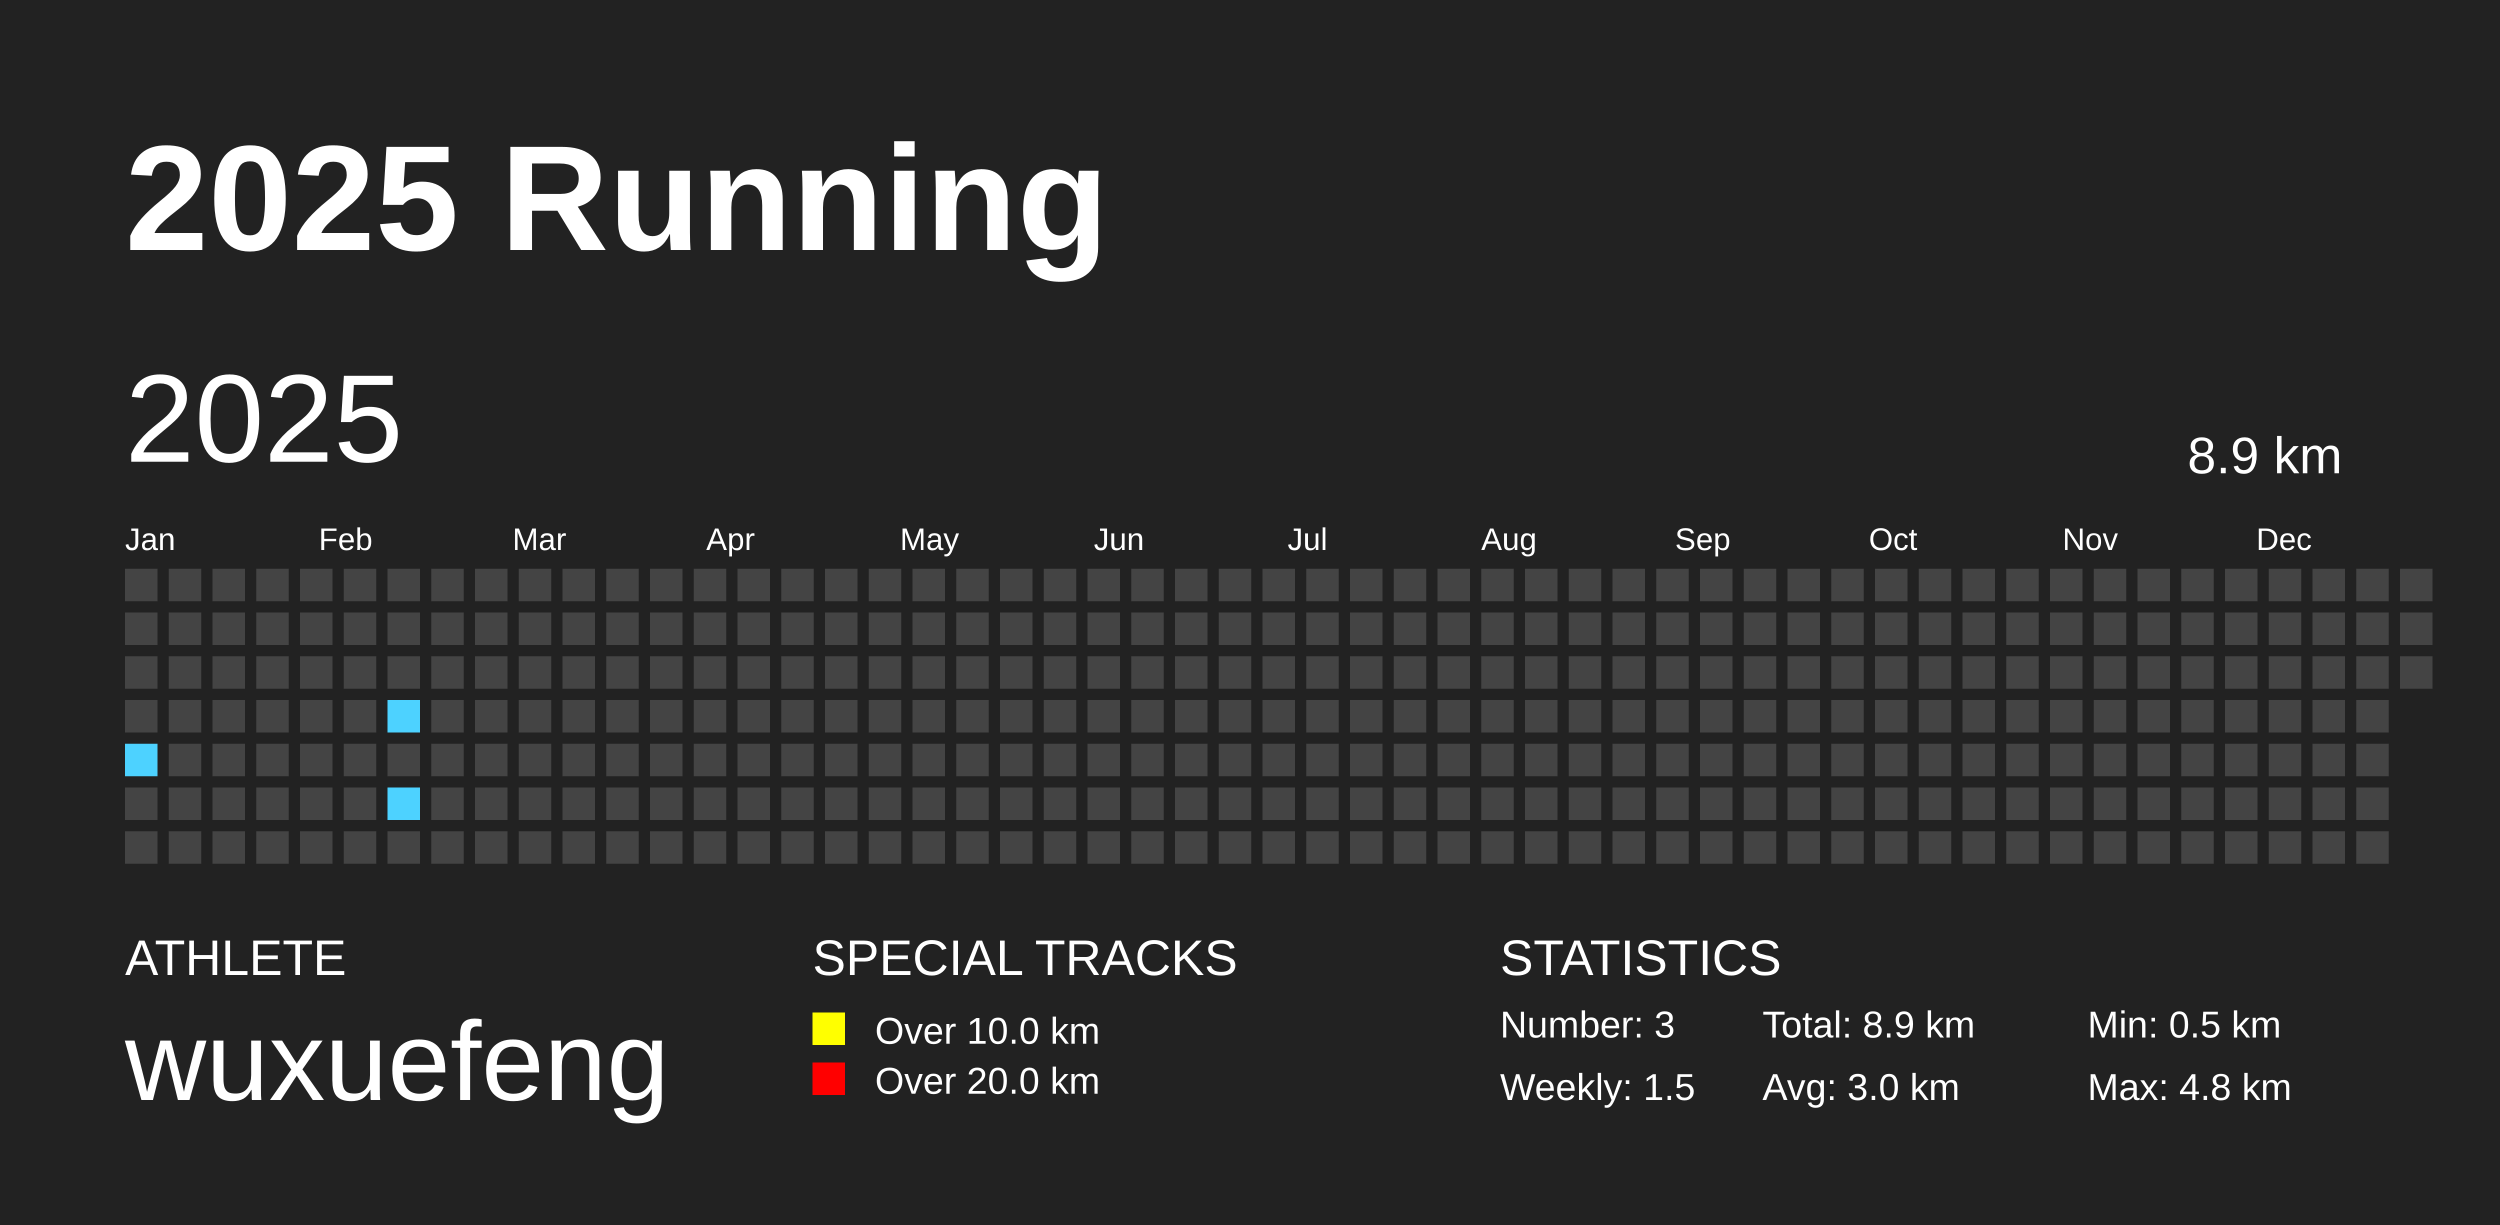
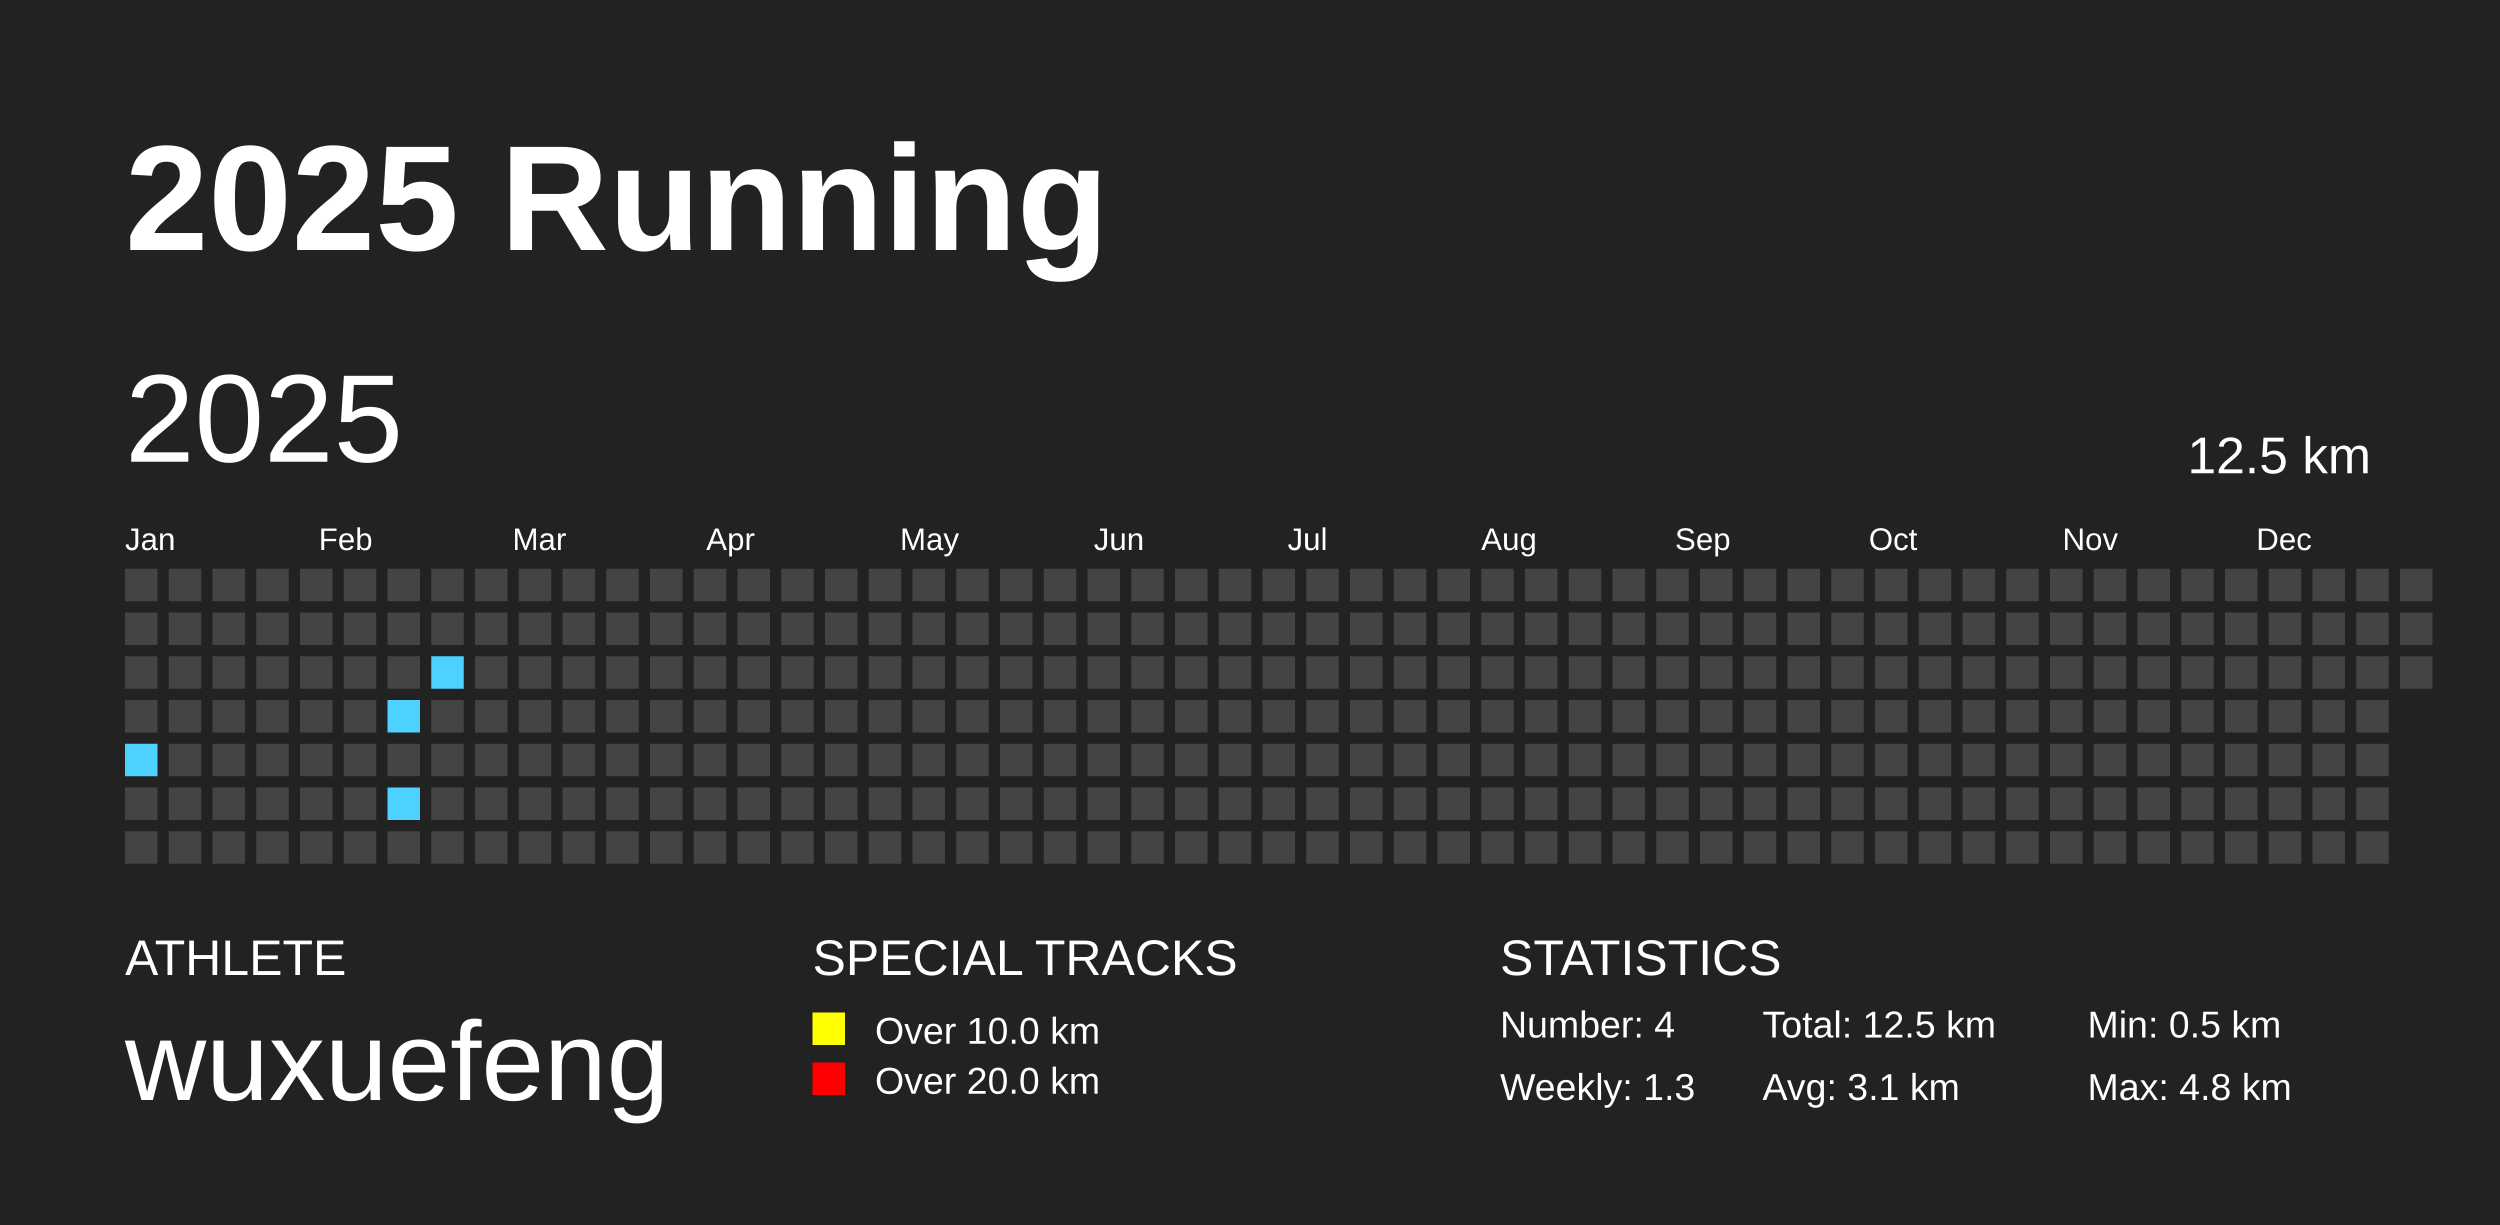
<svg xmlns="http://www.w3.org/2000/svg" baseProfile="full" height="98mm" version="1.1" viewBox="0,0,200,98" width="200mm">
  <defs />
  <rect fill="#222222" height="98" width="200" x="0" y="0" />
  <text fill="#FFFFFF" style="font-size:12px; font-family:Arial; font-weight:bold;" x="10" y="20">2025 Running</text>
  <text fill="#FFFFFF" style="font-size:4px; font-family:Arial" x="10" y="78">ATHLETE</text>
  <text fill="#FFFFFF" style="font-size:9px; font-family:Arial" x="10" y="88">wuxuefeng</text>
  <text fill="#FFFFFF" style="font-size:4px; font-family:Arial" x="65" y="78">SPECIAL TRACKS</text>
  <rect fill="yellow" height="2.6" width="2.6" x="65" y="81" />
  <text fill="#FFFFFF" style="font-size:3px; font-family:Arial" x="70" y="83.5">Over 10.0 km</text>
  <rect fill="red" height="2.6" width="2.6" x="65" y="85" />
  <text fill="#FFFFFF" style="font-size:3px; font-family:Arial" x="70" y="87.5">Over 20.0 km</text>
  <text fill="#FFFFFF" style="font-size:4px; font-family:Arial" x="120" y="78">STATISTICS</text>
-   <text fill="#FFFFFF" style="font-size:3px; font-family:Arial" x="120" y="83">Number: 3</text>
-   <text fill="#FFFFFF" style="font-size:3px; font-family:Arial" x="120" y="88">Weekly: 1.5</text>
-   <text fill="#FFFFFF" style="font-size:3px; font-family:Arial" x="141" y="83">Total: 8.9 km</text>
-   <text fill="#FFFFFF" style="font-size:3px; font-family:Arial" x="141" y="88">Avg: 3.0 km</text>
+   <text fill="#FFFFFF" style="font-size:3px; font-family:Arial" x="120" y="83">Number: 4</text>
+   <text fill="#FFFFFF" style="font-size:3px; font-family:Arial" x="120" y="88">Weekly: 1.3</text>
+   <text fill="#FFFFFF" style="font-size:3px; font-family:Arial" x="141" y="83">Total: 12.5 km</text>
+   <text fill="#FFFFFF" style="font-size:3px; font-family:Arial" x="141" y="88">Avg: 3.1 km</text>
  <text fill="#FFFFFF" style="font-size:3px; font-family:Arial" x="167" y="83">Min: 0.5 km</text>
  <text fill="#FFFFFF" style="font-size:3px; font-family:Arial" x="167" y="88">Max: 4.8 km</text>
  <text dominant-baseline="hanging" fill="#FFFFFF" style="font-size:10.0px; font-family:Arial;" x="10" y="30">2025</text>
-   <text dominant-baseline="hanging" fill="#FFFFFF" style="font-size:4.125px; font-family:Arial;" x="175" y="35">8.9 km</text>
+   <text dominant-baseline="hanging" fill="#FFFFFF" style="font-size:4.125px; font-family:Arial;" x="175" y="35">12.5 km</text>
  <text fill="#FFFFFF" style="font-size:2.5px; font-family:Arial" x="10.0" y="44">Jan</text>
  <text fill="#FFFFFF" style="font-size:2.5px; font-family:Arial" x="25.5" y="44">Feb</text>
  <text fill="#FFFFFF" style="font-size:2.5px; font-family:Arial" x="41.0" y="44">Mar</text>
  <text fill="#FFFFFF" style="font-size:2.5px; font-family:Arial" x="56.5" y="44">Apr</text>
  <text fill="#FFFFFF" style="font-size:2.5px; font-family:Arial" x="72.0" y="44">May</text>
  <text fill="#FFFFFF" style="font-size:2.5px; font-family:Arial" x="87.5" y="44">Jun</text>
  <text fill="#FFFFFF" style="font-size:2.5px; font-family:Arial" x="103.0" y="44">Jul</text>
  <text fill="#FFFFFF" style="font-size:2.5px; font-family:Arial" x="118.5" y="44">Aug</text>
  <text fill="#FFFFFF" style="font-size:2.5px; font-family:Arial" x="134.0" y="44">Sep</text>
  <text fill="#FFFFFF" style="font-size:2.5px; font-family:Arial" x="149.5" y="44">Oct</text>
  <text fill="#FFFFFF" style="font-size:2.5px; font-family:Arial" x="165.0" y="44">Nov</text>
  <text fill="#FFFFFF" style="font-size:2.5px; font-family:Arial" x="180.5" y="44">Dec</text>
  <rect fill="#444444" height="2.6" width="2.6" x="10.0" y="45.5" />
  <rect fill="#444444" height="2.6" width="2.6" x="10.0" y="49.0" />
  <rect fill="#444444" height="2.6" width="2.6" x="10.0" y="52.5" />
  <rect fill="#444444" height="2.6" width="2.6" x="10.0" y="56.0" />
  <rect fill="#4DD2FF" height="2.6" width="2.6" x="10.0" y="59.5" />
  <rect fill="#444444" height="2.6" width="2.6" x="10.0" y="63.0" />
  <rect fill="#444444" height="2.6" width="2.6" x="10.0" y="66.5" />
  <rect fill="#444444" height="2.6" width="2.6" x="13.5" y="45.5" />
  <rect fill="#444444" height="2.6" width="2.6" x="13.5" y="49.0" />
  <rect fill="#444444" height="2.6" width="2.6" x="13.5" y="52.5" />
  <rect fill="#444444" height="2.6" width="2.6" x="13.5" y="56.0" />
  <rect fill="#444444" height="2.6" width="2.6" x="13.5" y="59.5" />
  <rect fill="#444444" height="2.6" width="2.6" x="13.5" y="63.0" />
  <rect fill="#444444" height="2.6" width="2.6" x="13.5" y="66.5" />
  <rect fill="#444444" height="2.6" width="2.6" x="17.0" y="45.5" />
  <rect fill="#444444" height="2.6" width="2.6" x="17.0" y="49.0" />
  <rect fill="#444444" height="2.6" width="2.6" x="17.0" y="52.5" />
  <rect fill="#444444" height="2.6" width="2.6" x="17.0" y="56.0" />
  <rect fill="#444444" height="2.6" width="2.6" x="17.0" y="59.5" />
  <rect fill="#444444" height="2.6" width="2.6" x="17.0" y="63.0" />
  <rect fill="#444444" height="2.6" width="2.6" x="17.0" y="66.5" />
  <rect fill="#444444" height="2.6" width="2.6" x="20.5" y="45.5" />
  <rect fill="#444444" height="2.6" width="2.6" x="20.5" y="49.0" />
  <rect fill="#444444" height="2.6" width="2.6" x="20.5" y="52.5" />
  <rect fill="#444444" height="2.6" width="2.6" x="20.5" y="56.0" />
  <rect fill="#444444" height="2.6" width="2.6" x="20.5" y="59.5" />
  <rect fill="#444444" height="2.6" width="2.6" x="20.5" y="63.0" />
  <rect fill="#444444" height="2.6" width="2.6" x="20.5" y="66.5" />
  <rect fill="#444444" height="2.6" width="2.6" x="24.0" y="45.5" />
  <rect fill="#444444" height="2.6" width="2.6" x="24.0" y="49.0" />
  <rect fill="#444444" height="2.6" width="2.6" x="24.0" y="52.5" />
  <rect fill="#444444" height="2.6" width="2.6" x="24.0" y="56.0" />
  <rect fill="#444444" height="2.6" width="2.6" x="24.0" y="59.5" />
  <rect fill="#444444" height="2.6" width="2.6" x="24.0" y="63.0" />
  <rect fill="#444444" height="2.6" width="2.6" x="24.0" y="66.5" />
  <rect fill="#444444" height="2.6" width="2.6" x="27.5" y="45.5" />
  <rect fill="#444444" height="2.6" width="2.6" x="27.5" y="49.0" />
  <rect fill="#444444" height="2.6" width="2.6" x="27.5" y="52.5" />
  <rect fill="#444444" height="2.6" width="2.6" x="27.5" y="56.0" />
  <rect fill="#444444" height="2.6" width="2.6" x="27.5" y="59.5" />
  <rect fill="#444444" height="2.6" width="2.6" x="27.5" y="63.0" />
  <rect fill="#444444" height="2.6" width="2.6" x="27.5" y="66.5" />
  <rect fill="#444444" height="2.6" width="2.6" x="31.0" y="45.5" />
  <rect fill="#444444" height="2.6" width="2.6" x="31.0" y="49.0" />
  <rect fill="#444444" height="2.6" width="2.6" x="31.0" y="52.5" />
  <rect fill="#4DD2FF" height="2.6" width="2.6" x="31.0" y="56.0" />
  <rect fill="#444444" height="2.6" width="2.6" x="31.0" y="59.5" />
  <rect fill="#4DD2FF" height="2.6" width="2.6" x="31.0" y="63.0" />
  <rect fill="#444444" height="2.6" width="2.6" x="31.0" y="66.5" />
  <rect fill="#444444" height="2.6" width="2.6" x="34.5" y="45.5" />
  <rect fill="#444444" height="2.6" width="2.6" x="34.5" y="49.0" />
-   <rect fill="#444444" height="2.6" width="2.6" x="34.5" y="52.5" />
+   <rect fill="#4DD2FF" height="2.6" width="2.6" x="34.5" y="52.5" />
  <rect fill="#444444" height="2.6" width="2.6" x="34.5" y="56.0" />
  <rect fill="#444444" height="2.6" width="2.6" x="34.5" y="59.5" />
  <rect fill="#444444" height="2.6" width="2.6" x="34.5" y="63.0" />
  <rect fill="#444444" height="2.6" width="2.6" x="34.5" y="66.5" />
  <rect fill="#444444" height="2.6" width="2.6" x="38.0" y="45.5" />
  <rect fill="#444444" height="2.6" width="2.6" x="38.0" y="49.0" />
  <rect fill="#444444" height="2.6" width="2.6" x="38.0" y="52.5" />
  <rect fill="#444444" height="2.6" width="2.6" x="38.0" y="56.0" />
  <rect fill="#444444" height="2.6" width="2.6" x="38.0" y="59.5" />
  <rect fill="#444444" height="2.6" width="2.6" x="38.0" y="63.0" />
  <rect fill="#444444" height="2.6" width="2.6" x="38.0" y="66.5" />
  <rect fill="#444444" height="2.6" width="2.6" x="41.5" y="45.5" />
  <rect fill="#444444" height="2.6" width="2.6" x="41.5" y="49.0" />
  <rect fill="#444444" height="2.6" width="2.6" x="41.5" y="52.5" />
  <rect fill="#444444" height="2.6" width="2.6" x="41.5" y="56.0" />
  <rect fill="#444444" height="2.6" width="2.6" x="41.5" y="59.5" />
  <rect fill="#444444" height="2.6" width="2.6" x="41.5" y="63.0" />
  <rect fill="#444444" height="2.6" width="2.6" x="41.5" y="66.5" />
  <rect fill="#444444" height="2.6" width="2.6" x="45.0" y="45.5" />
  <rect fill="#444444" height="2.6" width="2.6" x="45.0" y="49.0" />
  <rect fill="#444444" height="2.6" width="2.6" x="45.0" y="52.5" />
  <rect fill="#444444" height="2.6" width="2.6" x="45.0" y="56.0" />
  <rect fill="#444444" height="2.6" width="2.6" x="45.0" y="59.5" />
  <rect fill="#444444" height="2.6" width="2.6" x="45.0" y="63.0" />
  <rect fill="#444444" height="2.6" width="2.6" x="45.0" y="66.5" />
  <rect fill="#444444" height="2.6" width="2.6" x="48.5" y="45.5" />
  <rect fill="#444444" height="2.6" width="2.6" x="48.5" y="49.0" />
  <rect fill="#444444" height="2.6" width="2.6" x="48.5" y="52.5" />
  <rect fill="#444444" height="2.6" width="2.6" x="48.5" y="56.0" />
  <rect fill="#444444" height="2.6" width="2.6" x="48.5" y="59.5" />
  <rect fill="#444444" height="2.6" width="2.6" x="48.5" y="63.0" />
  <rect fill="#444444" height="2.6" width="2.6" x="48.5" y="66.5" />
  <rect fill="#444444" height="2.6" width="2.6" x="52.0" y="45.5" />
  <rect fill="#444444" height="2.6" width="2.6" x="52.0" y="49.0" />
  <rect fill="#444444" height="2.6" width="2.6" x="52.0" y="52.5" />
  <rect fill="#444444" height="2.6" width="2.6" x="52.0" y="56.0" />
  <rect fill="#444444" height="2.6" width="2.6" x="52.0" y="59.5" />
  <rect fill="#444444" height="2.6" width="2.6" x="52.0" y="63.0" />
  <rect fill="#444444" height="2.6" width="2.6" x="52.0" y="66.5" />
  <rect fill="#444444" height="2.6" width="2.6" x="55.5" y="45.5" />
  <rect fill="#444444" height="2.6" width="2.6" x="55.5" y="49.0" />
  <rect fill="#444444" height="2.6" width="2.6" x="55.5" y="52.5" />
  <rect fill="#444444" height="2.6" width="2.6" x="55.5" y="56.0" />
  <rect fill="#444444" height="2.6" width="2.6" x="55.5" y="59.5" />
  <rect fill="#444444" height="2.6" width="2.6" x="55.5" y="63.0" />
  <rect fill="#444444" height="2.6" width="2.6" x="55.5" y="66.5" />
  <rect fill="#444444" height="2.6" width="2.6" x="59.0" y="45.5" />
  <rect fill="#444444" height="2.6" width="2.6" x="59.0" y="49.0" />
  <rect fill="#444444" height="2.6" width="2.6" x="59.0" y="52.5" />
  <rect fill="#444444" height="2.6" width="2.6" x="59.0" y="56.0" />
  <rect fill="#444444" height="2.6" width="2.6" x="59.0" y="59.5" />
  <rect fill="#444444" height="2.6" width="2.6" x="59.0" y="63.0" />
  <rect fill="#444444" height="2.6" width="2.6" x="59.0" y="66.5" />
  <rect fill="#444444" height="2.6" width="2.6" x="62.5" y="45.5" />
  <rect fill="#444444" height="2.6" width="2.6" x="62.5" y="49.0" />
  <rect fill="#444444" height="2.6" width="2.6" x="62.5" y="52.5" />
  <rect fill="#444444" height="2.6" width="2.6" x="62.5" y="56.0" />
  <rect fill="#444444" height="2.6" width="2.6" x="62.5" y="59.5" />
  <rect fill="#444444" height="2.6" width="2.6" x="62.5" y="63.0" />
  <rect fill="#444444" height="2.6" width="2.6" x="62.5" y="66.5" />
  <rect fill="#444444" height="2.6" width="2.6" x="66.0" y="45.5" />
  <rect fill="#444444" height="2.6" width="2.6" x="66.0" y="49.0" />
  <rect fill="#444444" height="2.6" width="2.6" x="66.0" y="52.5" />
  <rect fill="#444444" height="2.6" width="2.6" x="66.0" y="56.0" />
  <rect fill="#444444" height="2.6" width="2.6" x="66.0" y="59.5" />
  <rect fill="#444444" height="2.6" width="2.6" x="66.0" y="63.0" />
  <rect fill="#444444" height="2.6" width="2.6" x="66.0" y="66.5" />
  <rect fill="#444444" height="2.6" width="2.6" x="69.5" y="45.5" />
  <rect fill="#444444" height="2.6" width="2.6" x="69.5" y="49.0" />
  <rect fill="#444444" height="2.6" width="2.6" x="69.5" y="52.5" />
  <rect fill="#444444" height="2.6" width="2.6" x="69.5" y="56.0" />
  <rect fill="#444444" height="2.6" width="2.6" x="69.5" y="59.5" />
  <rect fill="#444444" height="2.6" width="2.6" x="69.5" y="63.0" />
  <rect fill="#444444" height="2.6" width="2.6" x="69.5" y="66.5" />
  <rect fill="#444444" height="2.6" width="2.6" x="73.0" y="45.5" />
  <rect fill="#444444" height="2.6" width="2.6" x="73.0" y="49.0" />
  <rect fill="#444444" height="2.6" width="2.6" x="73.0" y="52.5" />
  <rect fill="#444444" height="2.6" width="2.6" x="73.0" y="56.0" />
  <rect fill="#444444" height="2.6" width="2.6" x="73.0" y="59.5" />
  <rect fill="#444444" height="2.6" width="2.6" x="73.0" y="63.0" />
  <rect fill="#444444" height="2.6" width="2.6" x="73.0" y="66.5" />
  <rect fill="#444444" height="2.6" width="2.6" x="76.5" y="45.5" />
  <rect fill="#444444" height="2.6" width="2.6" x="76.5" y="49.0" />
  <rect fill="#444444" height="2.6" width="2.6" x="76.5" y="52.5" />
  <rect fill="#444444" height="2.6" width="2.6" x="76.5" y="56.0" />
  <rect fill="#444444" height="2.6" width="2.6" x="76.5" y="59.5" />
  <rect fill="#444444" height="2.6" width="2.6" x="76.5" y="63.0" />
  <rect fill="#444444" height="2.6" width="2.6" x="76.5" y="66.5" />
  <rect fill="#444444" height="2.6" width="2.6" x="80.0" y="45.5" />
  <rect fill="#444444" height="2.6" width="2.6" x="80.0" y="49.0" />
  <rect fill="#444444" height="2.6" width="2.6" x="80.0" y="52.5" />
  <rect fill="#444444" height="2.6" width="2.6" x="80.0" y="56.0" />
  <rect fill="#444444" height="2.6" width="2.6" x="80.0" y="59.5" />
  <rect fill="#444444" height="2.6" width="2.6" x="80.0" y="63.0" />
  <rect fill="#444444" height="2.6" width="2.6" x="80.0" y="66.5" />
  <rect fill="#444444" height="2.6" width="2.6" x="83.5" y="45.5" />
  <rect fill="#444444" height="2.6" width="2.6" x="83.5" y="49.0" />
  <rect fill="#444444" height="2.6" width="2.6" x="83.5" y="52.5" />
  <rect fill="#444444" height="2.6" width="2.6" x="83.5" y="56.0" />
  <rect fill="#444444" height="2.6" width="2.6" x="83.5" y="59.5" />
  <rect fill="#444444" height="2.6" width="2.6" x="83.5" y="63.0" />
  <rect fill="#444444" height="2.6" width="2.6" x="83.5" y="66.5" />
  <rect fill="#444444" height="2.6" width="2.6" x="87.0" y="45.5" />
  <rect fill="#444444" height="2.6" width="2.6" x="87.0" y="49.0" />
  <rect fill="#444444" height="2.6" width="2.6" x="87.0" y="52.5" />
  <rect fill="#444444" height="2.6" width="2.6" x="87.0" y="56.0" />
  <rect fill="#444444" height="2.6" width="2.6" x="87.0" y="59.5" />
  <rect fill="#444444" height="2.6" width="2.6" x="87.0" y="63.0" />
  <rect fill="#444444" height="2.6" width="2.6" x="87.0" y="66.5" />
  <rect fill="#444444" height="2.6" width="2.6" x="90.5" y="45.5" />
  <rect fill="#444444" height="2.6" width="2.6" x="90.5" y="49.0" />
  <rect fill="#444444" height="2.6" width="2.6" x="90.5" y="52.5" />
  <rect fill="#444444" height="2.6" width="2.6" x="90.5" y="56.0" />
  <rect fill="#444444" height="2.6" width="2.6" x="90.5" y="59.5" />
  <rect fill="#444444" height="2.6" width="2.6" x="90.5" y="63.0" />
  <rect fill="#444444" height="2.6" width="2.6" x="90.5" y="66.5" />
  <rect fill="#444444" height="2.6" width="2.6" x="94.0" y="45.5" />
  <rect fill="#444444" height="2.6" width="2.6" x="94.0" y="49.0" />
  <rect fill="#444444" height="2.6" width="2.6" x="94.0" y="52.5" />
  <rect fill="#444444" height="2.6" width="2.6" x="94.0" y="56.0" />
  <rect fill="#444444" height="2.6" width="2.6" x="94.0" y="59.5" />
  <rect fill="#444444" height="2.6" width="2.6" x="94.0" y="63.0" />
  <rect fill="#444444" height="2.6" width="2.6" x="94.0" y="66.5" />
  <rect fill="#444444" height="2.6" width="2.6" x="97.5" y="45.5" />
  <rect fill="#444444" height="2.6" width="2.6" x="97.5" y="49.0" />
  <rect fill="#444444" height="2.6" width="2.6" x="97.5" y="52.5" />
  <rect fill="#444444" height="2.6" width="2.6" x="97.5" y="56.0" />
  <rect fill="#444444" height="2.6" width="2.6" x="97.5" y="59.5" />
  <rect fill="#444444" height="2.6" width="2.6" x="97.5" y="63.0" />
  <rect fill="#444444" height="2.6" width="2.6" x="97.5" y="66.5" />
  <rect fill="#444444" height="2.6" width="2.6" x="101.0" y="45.5" />
  <rect fill="#444444" height="2.6" width="2.6" x="101.0" y="49.0" />
  <rect fill="#444444" height="2.6" width="2.6" x="101.0" y="52.5" />
  <rect fill="#444444" height="2.6" width="2.6" x="101.0" y="56.0" />
  <rect fill="#444444" height="2.6" width="2.6" x="101.0" y="59.5" />
  <rect fill="#444444" height="2.6" width="2.6" x="101.0" y="63.0" />
  <rect fill="#444444" height="2.6" width="2.6" x="101.0" y="66.5" />
  <rect fill="#444444" height="2.6" width="2.6" x="104.5" y="45.5" />
  <rect fill="#444444" height="2.6" width="2.6" x="104.5" y="49.0" />
  <rect fill="#444444" height="2.6" width="2.6" x="104.5" y="52.5" />
  <rect fill="#444444" height="2.6" width="2.6" x="104.5" y="56.0" />
  <rect fill="#444444" height="2.6" width="2.6" x="104.5" y="59.5" />
  <rect fill="#444444" height="2.6" width="2.6" x="104.5" y="63.0" />
  <rect fill="#444444" height="2.6" width="2.6" x="104.5" y="66.5" />
  <rect fill="#444444" height="2.6" width="2.6" x="108.0" y="45.5" />
  <rect fill="#444444" height="2.6" width="2.6" x="108.0" y="49.0" />
  <rect fill="#444444" height="2.6" width="2.6" x="108.0" y="52.5" />
  <rect fill="#444444" height="2.6" width="2.6" x="108.0" y="56.0" />
  <rect fill="#444444" height="2.6" width="2.6" x="108.0" y="59.5" />
  <rect fill="#444444" height="2.6" width="2.6" x="108.0" y="63.0" />
  <rect fill="#444444" height="2.6" width="2.6" x="108.0" y="66.5" />
  <rect fill="#444444" height="2.6" width="2.6" x="111.5" y="45.5" />
  <rect fill="#444444" height="2.6" width="2.6" x="111.5" y="49.0" />
  <rect fill="#444444" height="2.6" width="2.6" x="111.5" y="52.5" />
  <rect fill="#444444" height="2.6" width="2.6" x="111.5" y="56.0" />
  <rect fill="#444444" height="2.6" width="2.6" x="111.5" y="59.5" />
  <rect fill="#444444" height="2.6" width="2.6" x="111.5" y="63.0" />
  <rect fill="#444444" height="2.6" width="2.6" x="111.5" y="66.5" />
  <rect fill="#444444" height="2.6" width="2.6" x="115.0" y="45.5" />
  <rect fill="#444444" height="2.6" width="2.6" x="115.0" y="49.0" />
  <rect fill="#444444" height="2.6" width="2.6" x="115.0" y="52.5" />
  <rect fill="#444444" height="2.6" width="2.6" x="115.0" y="56.0" />
  <rect fill="#444444" height="2.6" width="2.6" x="115.0" y="59.5" />
  <rect fill="#444444" height="2.6" width="2.6" x="115.0" y="63.0" />
  <rect fill="#444444" height="2.6" width="2.6" x="115.0" y="66.5" />
  <rect fill="#444444" height="2.6" width="2.6" x="118.5" y="45.5" />
  <rect fill="#444444" height="2.6" width="2.6" x="118.5" y="49.0" />
  <rect fill="#444444" height="2.6" width="2.6" x="118.5" y="52.5" />
  <rect fill="#444444" height="2.6" width="2.6" x="118.5" y="56.0" />
  <rect fill="#444444" height="2.6" width="2.6" x="118.5" y="59.5" />
  <rect fill="#444444" height="2.6" width="2.6" x="118.5" y="63.0" />
  <rect fill="#444444" height="2.6" width="2.6" x="118.5" y="66.5" />
  <rect fill="#444444" height="2.6" width="2.6" x="122.0" y="45.5" />
  <rect fill="#444444" height="2.6" width="2.6" x="122.0" y="49.0" />
  <rect fill="#444444" height="2.6" width="2.6" x="122.0" y="52.5" />
  <rect fill="#444444" height="2.6" width="2.6" x="122.0" y="56.0" />
  <rect fill="#444444" height="2.6" width="2.6" x="122.0" y="59.5" />
  <rect fill="#444444" height="2.6" width="2.6" x="122.0" y="63.0" />
  <rect fill="#444444" height="2.6" width="2.6" x="122.0" y="66.5" />
  <rect fill="#444444" height="2.6" width="2.6" x="125.5" y="45.5" />
  <rect fill="#444444" height="2.6" width="2.6" x="125.5" y="49.0" />
  <rect fill="#444444" height="2.6" width="2.6" x="125.5" y="52.5" />
  <rect fill="#444444" height="2.6" width="2.6" x="125.5" y="56.0" />
  <rect fill="#444444" height="2.6" width="2.6" x="125.5" y="59.5" />
  <rect fill="#444444" height="2.6" width="2.6" x="125.5" y="63.0" />
  <rect fill="#444444" height="2.6" width="2.6" x="125.5" y="66.5" />
  <rect fill="#444444" height="2.6" width="2.6" x="129.0" y="45.5" />
  <rect fill="#444444" height="2.6" width="2.6" x="129.0" y="49.0" />
  <rect fill="#444444" height="2.6" width="2.6" x="129.0" y="52.5" />
  <rect fill="#444444" height="2.6" width="2.6" x="129.0" y="56.0" />
  <rect fill="#444444" height="2.6" width="2.6" x="129.0" y="59.5" />
  <rect fill="#444444" height="2.6" width="2.6" x="129.0" y="63.0" />
  <rect fill="#444444" height="2.6" width="2.6" x="129.0" y="66.5" />
  <rect fill="#444444" height="2.6" width="2.6" x="132.5" y="45.5" />
  <rect fill="#444444" height="2.6" width="2.6" x="132.5" y="49.0" />
  <rect fill="#444444" height="2.6" width="2.6" x="132.5" y="52.5" />
  <rect fill="#444444" height="2.6" width="2.6" x="132.5" y="56.0" />
  <rect fill="#444444" height="2.6" width="2.6" x="132.5" y="59.5" />
  <rect fill="#444444" height="2.6" width="2.6" x="132.5" y="63.0" />
  <rect fill="#444444" height="2.6" width="2.6" x="132.5" y="66.5" />
  <rect fill="#444444" height="2.6" width="2.6" x="136.0" y="45.5" />
  <rect fill="#444444" height="2.6" width="2.6" x="136.0" y="49.0" />
  <rect fill="#444444" height="2.6" width="2.6" x="136.0" y="52.5" />
  <rect fill="#444444" height="2.6" width="2.6" x="136.0" y="56.0" />
  <rect fill="#444444" height="2.6" width="2.6" x="136.0" y="59.5" />
  <rect fill="#444444" height="2.6" width="2.6" x="136.0" y="63.0" />
  <rect fill="#444444" height="2.6" width="2.6" x="136.0" y="66.5" />
  <rect fill="#444444" height="2.6" width="2.6" x="139.5" y="45.5" />
  <rect fill="#444444" height="2.6" width="2.6" x="139.5" y="49.0" />
  <rect fill="#444444" height="2.6" width="2.6" x="139.5" y="52.5" />
  <rect fill="#444444" height="2.6" width="2.6" x="139.5" y="56.0" />
  <rect fill="#444444" height="2.6" width="2.6" x="139.5" y="59.5" />
  <rect fill="#444444" height="2.6" width="2.6" x="139.5" y="63.0" />
  <rect fill="#444444" height="2.6" width="2.6" x="139.5" y="66.5" />
  <rect fill="#444444" height="2.6" width="2.6" x="143.0" y="45.5" />
  <rect fill="#444444" height="2.6" width="2.6" x="143.0" y="49.0" />
  <rect fill="#444444" height="2.6" width="2.6" x="143.0" y="52.5" />
  <rect fill="#444444" height="2.6" width="2.6" x="143.0" y="56.0" />
  <rect fill="#444444" height="2.6" width="2.6" x="143.0" y="59.5" />
  <rect fill="#444444" height="2.6" width="2.6" x="143.0" y="63.0" />
  <rect fill="#444444" height="2.6" width="2.6" x="143.0" y="66.5" />
  <rect fill="#444444" height="2.6" width="2.6" x="146.5" y="45.5" />
  <rect fill="#444444" height="2.6" width="2.6" x="146.5" y="49.0" />
  <rect fill="#444444" height="2.6" width="2.6" x="146.5" y="52.5" />
  <rect fill="#444444" height="2.6" width="2.6" x="146.5" y="56.0" />
  <rect fill="#444444" height="2.6" width="2.6" x="146.5" y="59.5" />
  <rect fill="#444444" height="2.6" width="2.6" x="146.5" y="63.0" />
  <rect fill="#444444" height="2.6" width="2.6" x="146.5" y="66.5" />
  <rect fill="#444444" height="2.6" width="2.6" x="150.0" y="45.5" />
  <rect fill="#444444" height="2.6" width="2.6" x="150.0" y="49.0" />
  <rect fill="#444444" height="2.6" width="2.6" x="150.0" y="52.5" />
  <rect fill="#444444" height="2.6" width="2.6" x="150.0" y="56.0" />
  <rect fill="#444444" height="2.6" width="2.6" x="150.0" y="59.5" />
  <rect fill="#444444" height="2.6" width="2.6" x="150.0" y="63.0" />
  <rect fill="#444444" height="2.6" width="2.6" x="150.0" y="66.5" />
  <rect fill="#444444" height="2.6" width="2.6" x="153.5" y="45.5" />
  <rect fill="#444444" height="2.6" width="2.6" x="153.5" y="49.0" />
  <rect fill="#444444" height="2.6" width="2.6" x="153.5" y="52.5" />
  <rect fill="#444444" height="2.6" width="2.6" x="153.5" y="56.0" />
  <rect fill="#444444" height="2.6" width="2.6" x="153.5" y="59.5" />
  <rect fill="#444444" height="2.6" width="2.6" x="153.5" y="63.0" />
  <rect fill="#444444" height="2.6" width="2.6" x="153.5" y="66.5" />
  <rect fill="#444444" height="2.6" width="2.6" x="157.0" y="45.5" />
  <rect fill="#444444" height="2.6" width="2.6" x="157.0" y="49.0" />
  <rect fill="#444444" height="2.6" width="2.6" x="157.0" y="52.5" />
  <rect fill="#444444" height="2.6" width="2.6" x="157.0" y="56.0" />
  <rect fill="#444444" height="2.6" width="2.6" x="157.0" y="59.5" />
  <rect fill="#444444" height="2.6" width="2.6" x="157.0" y="63.0" />
  <rect fill="#444444" height="2.6" width="2.6" x="157.0" y="66.5" />
  <rect fill="#444444" height="2.6" width="2.6" x="160.5" y="45.5" />
  <rect fill="#444444" height="2.6" width="2.6" x="160.5" y="49.0" />
  <rect fill="#444444" height="2.6" width="2.6" x="160.5" y="52.5" />
  <rect fill="#444444" height="2.6" width="2.6" x="160.5" y="56.0" />
  <rect fill="#444444" height="2.6" width="2.6" x="160.5" y="59.5" />
  <rect fill="#444444" height="2.6" width="2.6" x="160.5" y="63.0" />
  <rect fill="#444444" height="2.6" width="2.6" x="160.5" y="66.5" />
  <rect fill="#444444" height="2.6" width="2.6" x="164.0" y="45.5" />
  <rect fill="#444444" height="2.6" width="2.6" x="164.0" y="49.0" />
  <rect fill="#444444" height="2.6" width="2.6" x="164.0" y="52.5" />
  <rect fill="#444444" height="2.6" width="2.6" x="164.0" y="56.0" />
  <rect fill="#444444" height="2.6" width="2.6" x="164.0" y="59.5" />
  <rect fill="#444444" height="2.6" width="2.6" x="164.0" y="63.0" />
  <rect fill="#444444" height="2.6" width="2.6" x="164.0" y="66.5" />
  <rect fill="#444444" height="2.6" width="2.6" x="167.5" y="45.5" />
  <rect fill="#444444" height="2.6" width="2.6" x="167.5" y="49.0" />
  <rect fill="#444444" height="2.6" width="2.6" x="167.5" y="52.5" />
  <rect fill="#444444" height="2.6" width="2.6" x="167.5" y="56.0" />
  <rect fill="#444444" height="2.6" width="2.6" x="167.5" y="59.5" />
  <rect fill="#444444" height="2.6" width="2.6" x="167.5" y="63.0" />
  <rect fill="#444444" height="2.6" width="2.6" x="167.5" y="66.5" />
  <rect fill="#444444" height="2.6" width="2.6" x="171.0" y="45.5" />
  <rect fill="#444444" height="2.6" width="2.6" x="171.0" y="49.0" />
  <rect fill="#444444" height="2.6" width="2.6" x="171.0" y="52.5" />
  <rect fill="#444444" height="2.6" width="2.6" x="171.0" y="56.0" />
  <rect fill="#444444" height="2.6" width="2.6" x="171.0" y="59.5" />
  <rect fill="#444444" height="2.6" width="2.6" x="171.0" y="63.0" />
  <rect fill="#444444" height="2.6" width="2.6" x="171.0" y="66.5" />
  <rect fill="#444444" height="2.6" width="2.6" x="174.5" y="45.5" />
  <rect fill="#444444" height="2.6" width="2.6" x="174.5" y="49.0" />
  <rect fill="#444444" height="2.6" width="2.6" x="174.5" y="52.5" />
  <rect fill="#444444" height="2.6" width="2.6" x="174.5" y="56.0" />
  <rect fill="#444444" height="2.6" width="2.6" x="174.5" y="59.5" />
  <rect fill="#444444" height="2.6" width="2.6" x="174.5" y="63.0" />
  <rect fill="#444444" height="2.6" width="2.6" x="174.5" y="66.5" />
  <rect fill="#444444" height="2.6" width="2.6" x="178.0" y="45.5" />
  <rect fill="#444444" height="2.6" width="2.6" x="178.0" y="49.0" />
  <rect fill="#444444" height="2.6" width="2.6" x="178.0" y="52.5" />
  <rect fill="#444444" height="2.6" width="2.6" x="178.0" y="56.0" />
  <rect fill="#444444" height="2.6" width="2.6" x="178.0" y="59.5" />
  <rect fill="#444444" height="2.6" width="2.6" x="178.0" y="63.0" />
  <rect fill="#444444" height="2.6" width="2.6" x="178.0" y="66.5" />
  <rect fill="#444444" height="2.6" width="2.6" x="181.5" y="45.5" />
  <rect fill="#444444" height="2.6" width="2.6" x="181.5" y="49.0" />
  <rect fill="#444444" height="2.6" width="2.6" x="181.5" y="52.5" />
  <rect fill="#444444" height="2.6" width="2.6" x="181.5" y="56.0" />
  <rect fill="#444444" height="2.6" width="2.6" x="181.5" y="59.5" />
  <rect fill="#444444" height="2.6" width="2.6" x="181.5" y="63.0" />
  <rect fill="#444444" height="2.6" width="2.6" x="181.5" y="66.5" />
  <rect fill="#444444" height="2.6" width="2.6" x="185.0" y="45.5" />
  <rect fill="#444444" height="2.6" width="2.6" x="185.0" y="49.0" />
  <rect fill="#444444" height="2.6" width="2.6" x="185.0" y="52.5" />
  <rect fill="#444444" height="2.6" width="2.6" x="185.0" y="56.0" />
  <rect fill="#444444" height="2.6" width="2.6" x="185.0" y="59.5" />
  <rect fill="#444444" height="2.6" width="2.6" x="185.0" y="63.0" />
  <rect fill="#444444" height="2.6" width="2.6" x="185.0" y="66.5" />
  <rect fill="#444444" height="2.6" width="2.6" x="188.5" y="45.5" />
  <rect fill="#444444" height="2.6" width="2.6" x="188.5" y="49.0" />
  <rect fill="#444444" height="2.6" width="2.6" x="188.5" y="52.5" />
  <rect fill="#444444" height="2.6" width="2.6" x="188.5" y="56.0" />
  <rect fill="#444444" height="2.6" width="2.6" x="188.5" y="59.5" />
  <rect fill="#444444" height="2.6" width="2.6" x="188.5" y="63.0" />
  <rect fill="#444444" height="2.6" width="2.6" x="188.5" y="66.5" />
  <rect fill="#444444" height="2.6" width="2.6" x="192.0" y="45.5" />
  <rect fill="#444444" height="2.6" width="2.6" x="192.0" y="49.0" />
  <rect fill="#444444" height="2.6" width="2.6" x="192.0" y="52.5" />
</svg>
